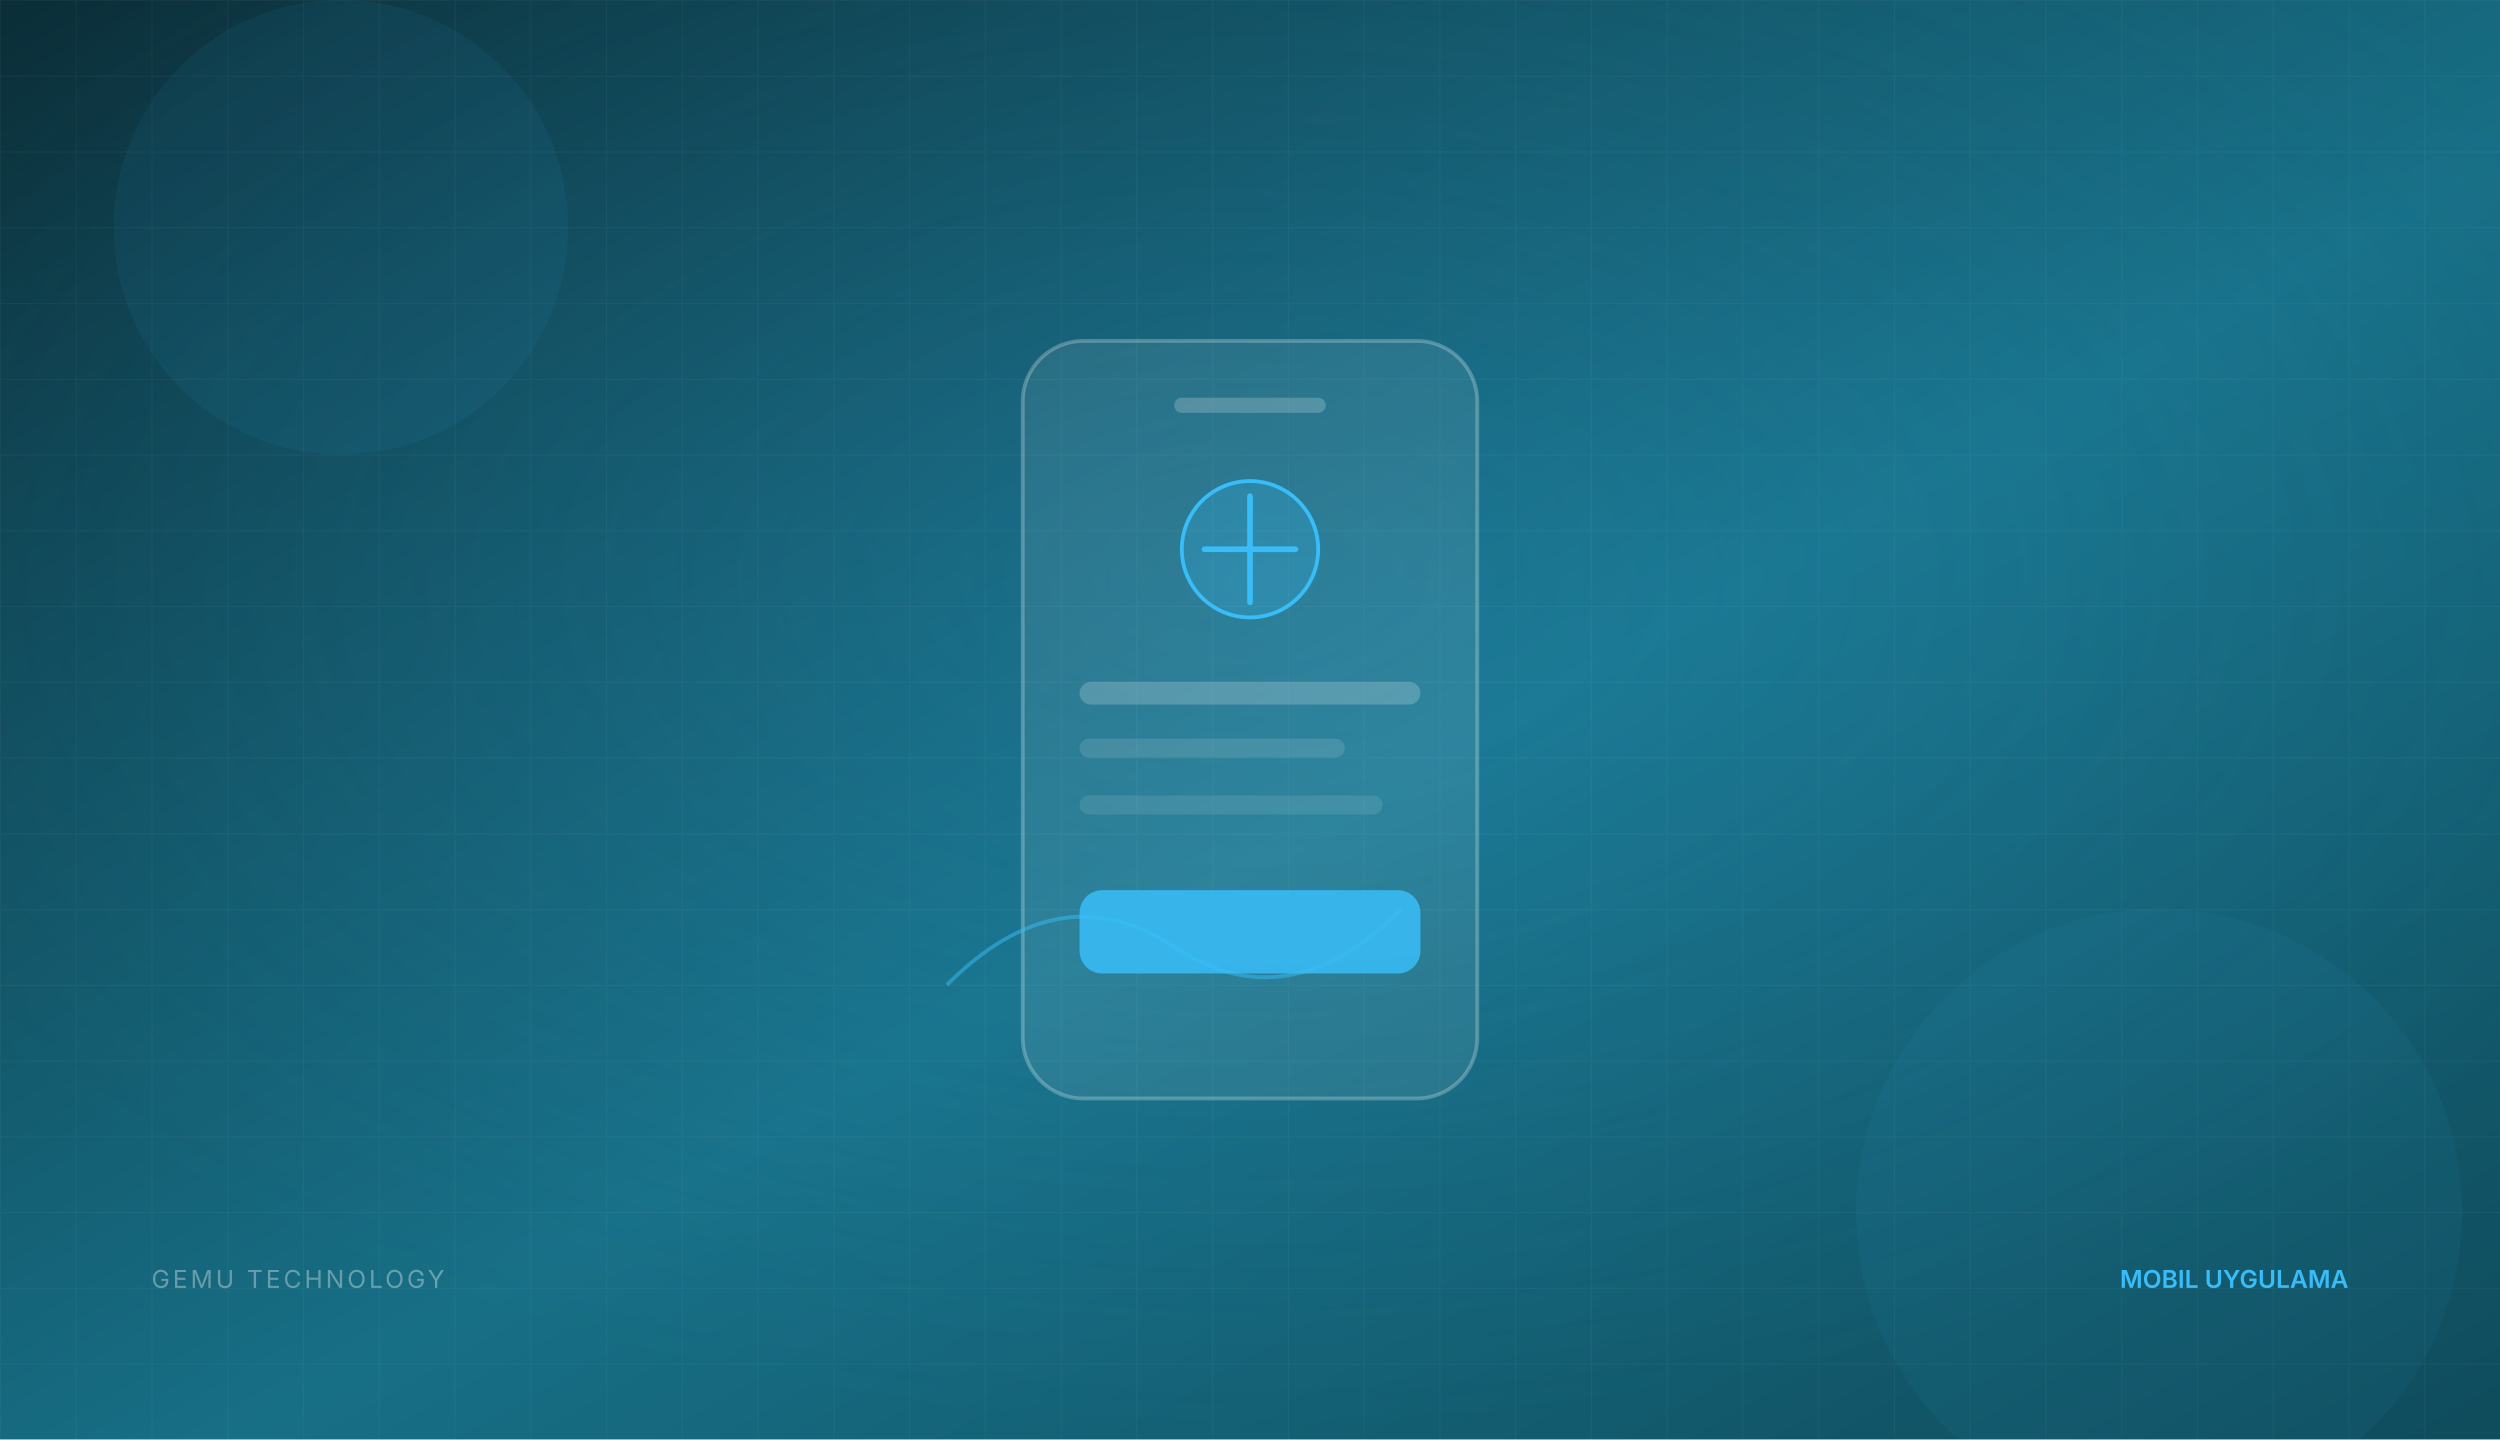
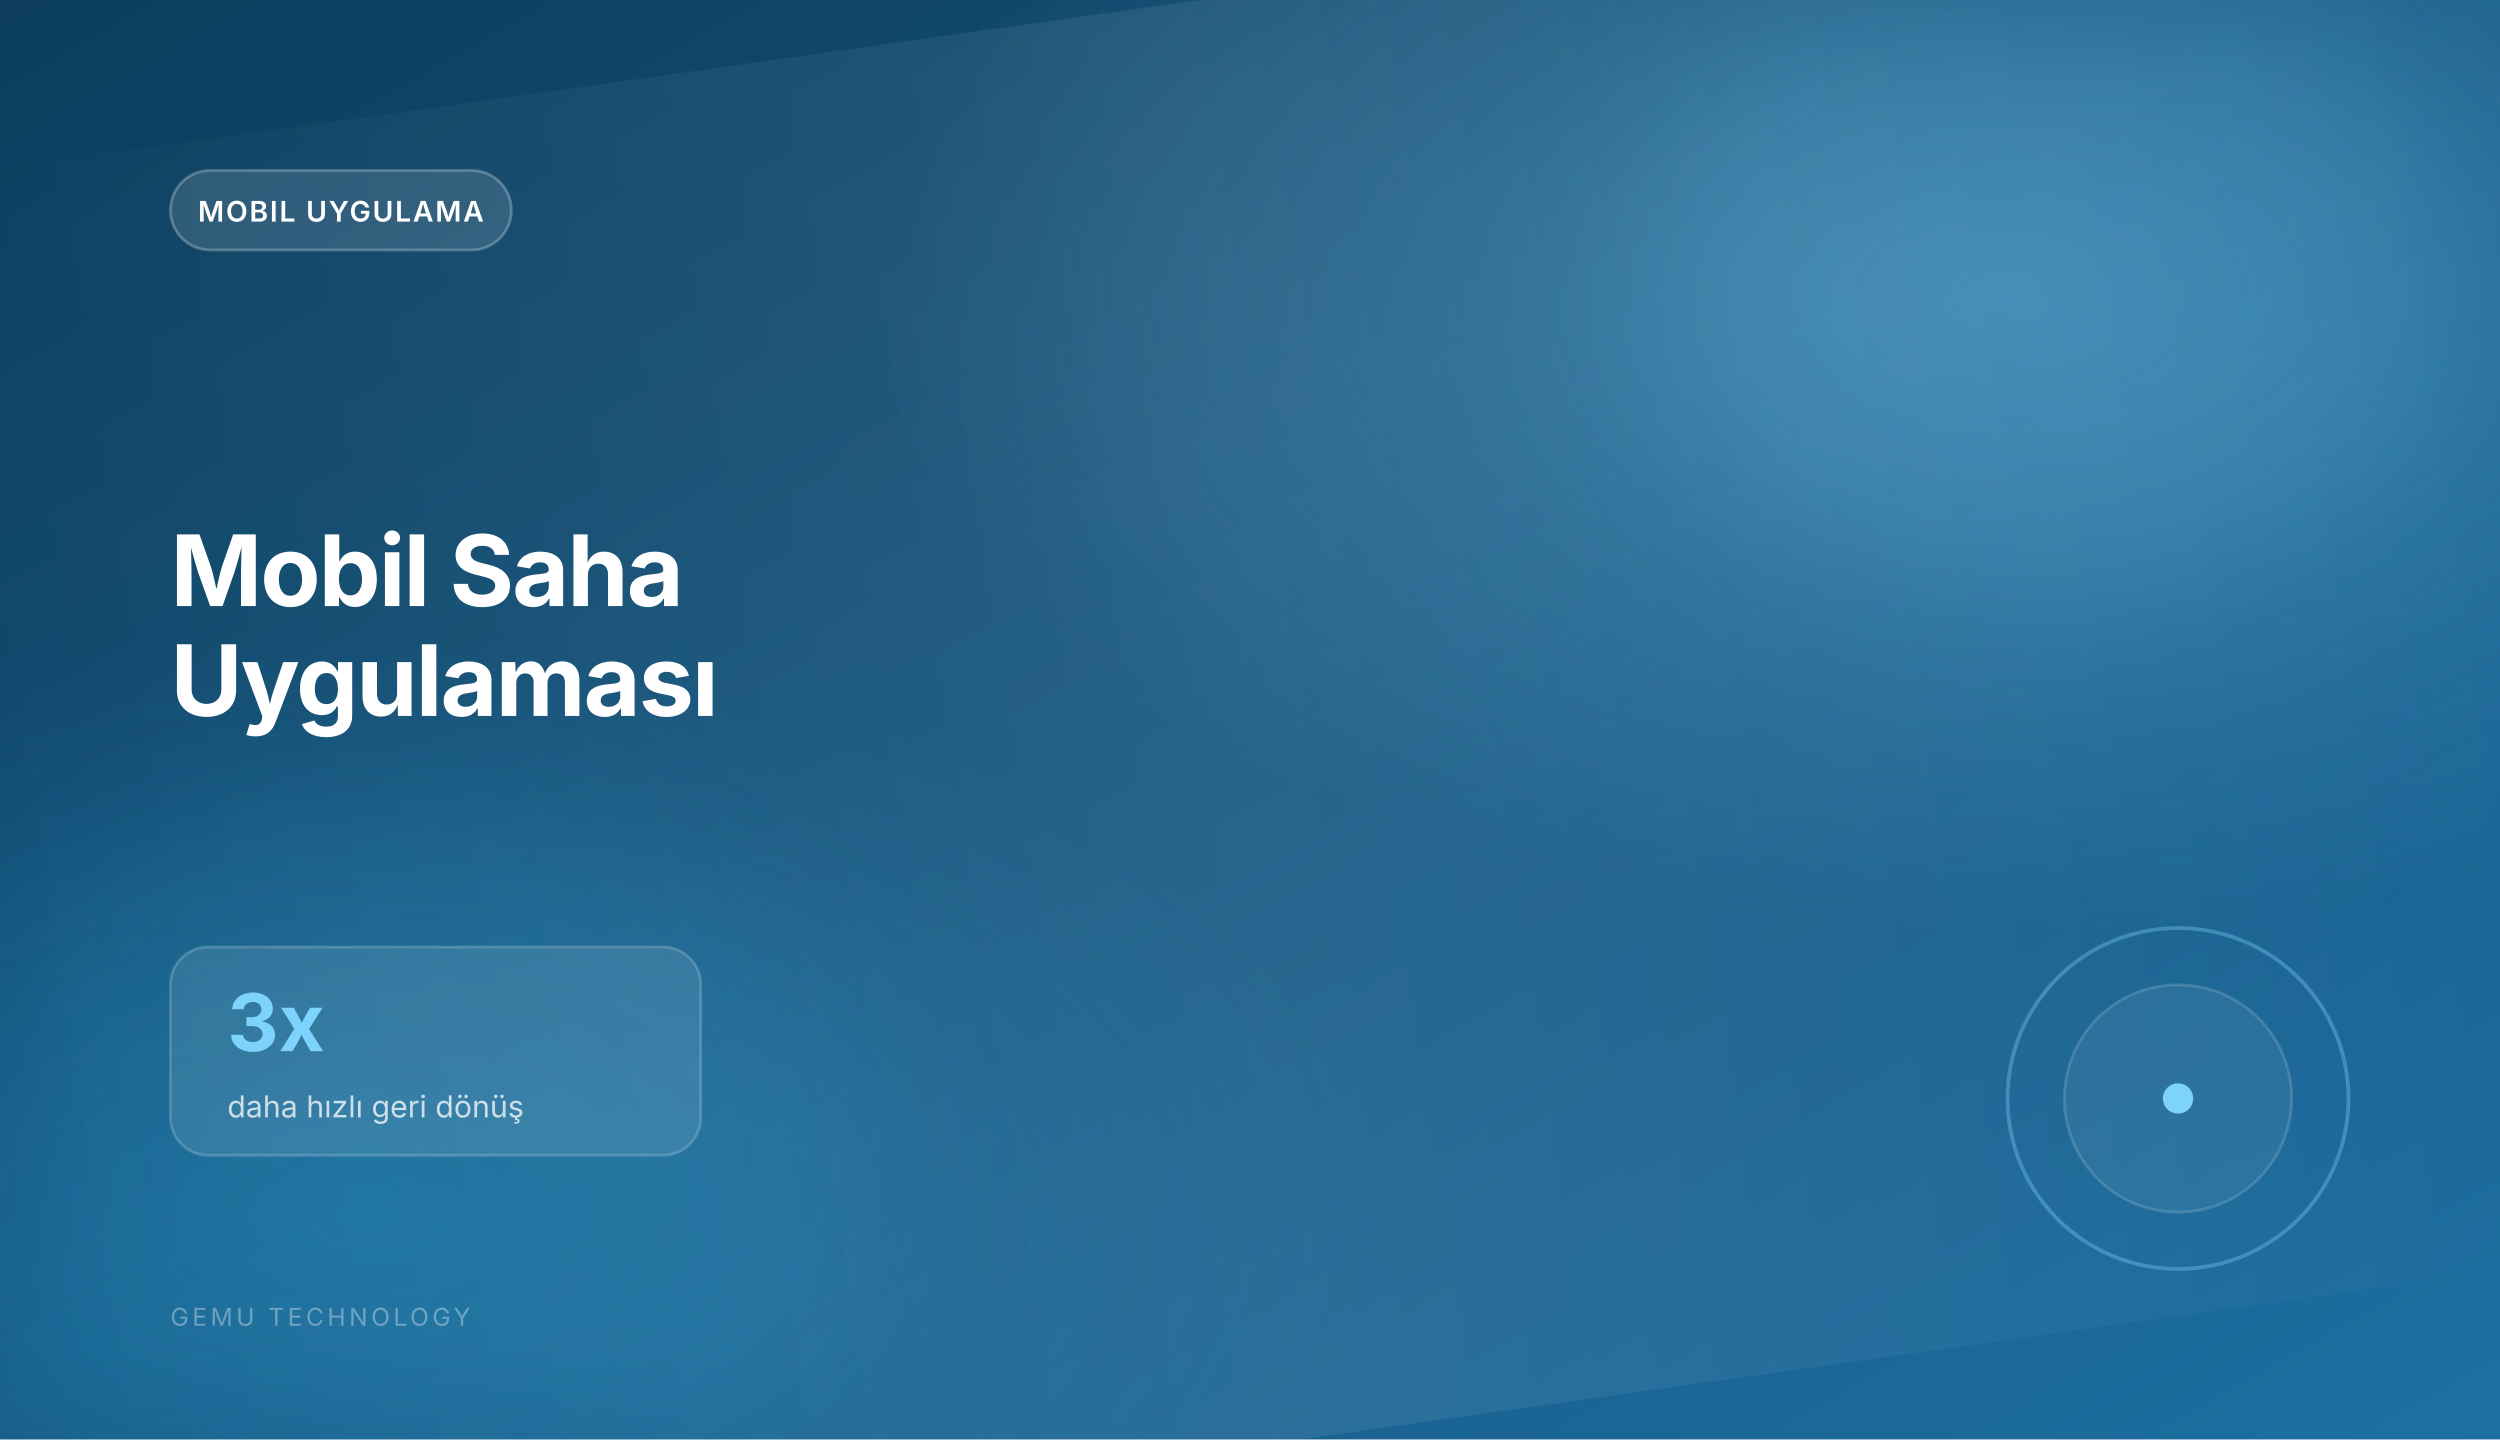
- <svg xmlns="http://www.w3.org/2000/svg" width="1320" height="760" viewBox="0 0 1320 760" role="img" aria-label="Mobil Uygulama proje görseli">
+ <svg xmlns="http://www.w3.org/2000/svg" width="1320" height="760" viewBox="0 0 1320 760" role="img" aria-label="Mobil Saha Uygulaması">
  <defs>
    <linearGradient id="bg-mobil-saha-uygulamasi" x1="0%" y1="0%" x2="100%" y2="100%">
-       <stop offset="0%" stop-color="#0b2e38" />
-       <stop offset="55%" stop-color="#176f86" />
-       <stop offset="100%" stop-color="#0f4c5c" />
+       <stop offset="0%" stop-color="#0c3d5c" />
+       <stop offset="100%" stop-color="#1d6fa3" />
    </linearGradient>
-     <radialGradient id="glow-mobil-saha-uygulamasi" cx="50%" cy="40%" r="60%">
-       <stop offset="0%" stop-color="#38bdf8" stop-opacity="0.18" />
+     <radialGradient id="orb1-mobil-saha-uygulamasi" cx="80%" cy="20%" r="45%">
+       <stop offset="0%" stop-color="#7dd3fc" stop-opacity="0.35" />
+       <stop offset="100%" stop-color="#7dd3fc" stop-opacity="0" />
+     </radialGradient>
+     <radialGradient id="orb2-mobil-saha-uygulamasi" cx="15%" cy="85%" r="40%">
+       <stop offset="0%" stop-color="#38bdf8" stop-opacity="0.2" />
      <stop offset="100%" stop-color="#38bdf8" stop-opacity="0" />
    </radialGradient>
-     <pattern id="grid-mobil-saha-uygulamasi" width="40" height="40" patternUnits="userSpaceOnUse">
-       <path d="M 40 0 L 0 0 0 40" fill="none" stroke="rgba(255,255,255,0.04)" stroke-width="1" />
-     </pattern>
+     <linearGradient id="shine-mobil-saha-uygulamasi" x1="0%" y1="0%" x2="100%" y2="0%">
+       <stop offset="0%" stop-color="#ffffff" stop-opacity="0" />
+       <stop offset="50%" stop-color="#ffffff" stop-opacity="0.08" />
+       <stop offset="100%" stop-color="#ffffff" stop-opacity="0" />
+     </linearGradient>
+     <filter id="blur-mobil-saha-uygulamasi" x="-20%" y="-20%" width="140%" height="140%">
+       <feGaussianBlur stdDeviation="40" />
+     </filter>
  </defs>
  <rect width="1320" height="760" fill="url(#bg-mobil-saha-uygulamasi)" />
-   <rect width="1320" height="760" fill="url(#glow-mobil-saha-uygulamasi)" />
-   <rect width="1320" height="760" fill="url(#grid-mobil-saha-uygulamasi)" />
-   <circle cx="180" cy="120" r="120" fill="#38bdf8" opacity="0.06" />
-   <circle cx="1140" cy="640" r="160" fill="#38bdf8" opacity="0.05" />
-   <rect x="540" y="180" width="240" height="400" rx="32" fill="rgba(255,255,255,0.08)" stroke="rgba(255,255,255,0.25)" stroke-width="2" />
-   <rect x="620" y="210" width="80" height="8" rx="4" fill="rgba(255,255,255,0.2)" />
-   <circle cx="660" cy="290" r="36" fill="rgba(56,189,248,0.2)" stroke="#38bdf8" stroke-width="2" />
-   <path d="M660 262 L660 318 M636 290 L684 290" stroke="#38bdf8" stroke-width="3" stroke-linecap="round" />
-   <rect x="570" y="360" width="180" height="12" rx="6" fill="rgba(255,255,255,0.2)" />
-   <rect x="570" y="390" width="140" height="10" rx="5" fill="rgba(255,255,255,0.12)" />
-   <rect x="570" y="420" width="160" height="10" rx="5" fill="rgba(255,255,255,0.1)" />
-   <rect x="570" y="470" width="180" height="44" rx="12" fill="#38bdf8" opacity="0.85" />
-   <path d="M500 520 Q560 460 620 500 T740 480" stroke="#38bdf8" stroke-width="2" fill="none" opacity="0.5" />
-   <text x="80" y="680" fill="rgba(255,255,255,0.35)" font-size="13" font-family="system-ui,-apple-system,sans-serif" letter-spacing="0.12em">GEMU TECHNOLOGY</text>
-   <text x="1240" y="680" text-anchor="end" fill="#38bdf8" font-size="13" font-family="system-ui,-apple-system,sans-serif" font-weight="600">MOBIL UYGULAMA</text>
+   <rect width="1320" height="760" fill="url(#orb1-mobil-saha-uygulamasi)" />
+   <rect width="1320" height="760" fill="url(#orb2-mobil-saha-uygulamasi)" />
+   <ellipse cx="1080" cy="140" rx="220" ry="180" fill="#7dd3fc" opacity="0.12" filter="url(#blur-mobil-saha-uygulamasi)" />
+   <ellipse cx="200" cy="620" rx="260" ry="200" fill="#38bdf8" opacity="0.1" filter="url(#blur-mobil-saha-uygulamasi)" />
+   <rect x="0" y="0" width="1320" height="760" fill="url(#shine-mobil-saha-uygulamasi)" transform="rotate(-8 660 380)" />
+   <rect x="90" y="90" width="180" height="42" rx="21" fill="rgba(255,255,255,0.12)" stroke="rgba(255,255,255,0.25)" stroke-width="1.5" />
+   <text x="180" y="117" text-anchor="middle" fill="#ffffff" font-size="15" font-family="system-ui,-apple-system,sans-serif" font-weight="600" letter-spacing="0.06em">MOBIL UYGULAMA</text>
+   <text x="90" y="320" fill="#ffffff" font-size="52" font-family="system-ui,-apple-system,sans-serif" font-weight="700" letter-spacing="-0.02em">
+     <tspan x="90" dy="0">Mobil Saha</tspan>
+     <tspan x="90" dy="58">Uygulaması</tspan>
+   </text>
+   <rect x="90" y="500" width="280" height="110" rx="20" fill="rgba(255,255,255,0.1)" stroke="rgba(255,255,255,0.18)" stroke-width="1.5" />
+   <text x="120" y="555" fill="#7dd3fc" font-size="42" font-family="system-ui,-apple-system,sans-serif" font-weight="700">3x</text>
+   <text x="120" y="590" fill="rgba(255,255,255,0.75)" font-size="16" font-family="system-ui,-apple-system,sans-serif">daha hızlı geri dönüş</text>
+   <circle cx="1150" cy="580" r="90" fill="none" stroke="#7dd3fc" stroke-width="2" opacity="0.35" />
+   <circle cx="1150" cy="580" r="60" fill="rgba(255,255,255,0.06)" stroke="rgba(255,255,255,0.15)" stroke-width="1.5" />
+   <circle cx="1150" cy="580" r="8" fill="#7dd3fc" />
+   <text x="90" y="700" fill="rgba(255,255,255,0.35)" font-size="13" font-family="system-ui,-apple-system,sans-serif" letter-spacing="0.14em">GEMU TECHNOLOGY</text>
</svg>
